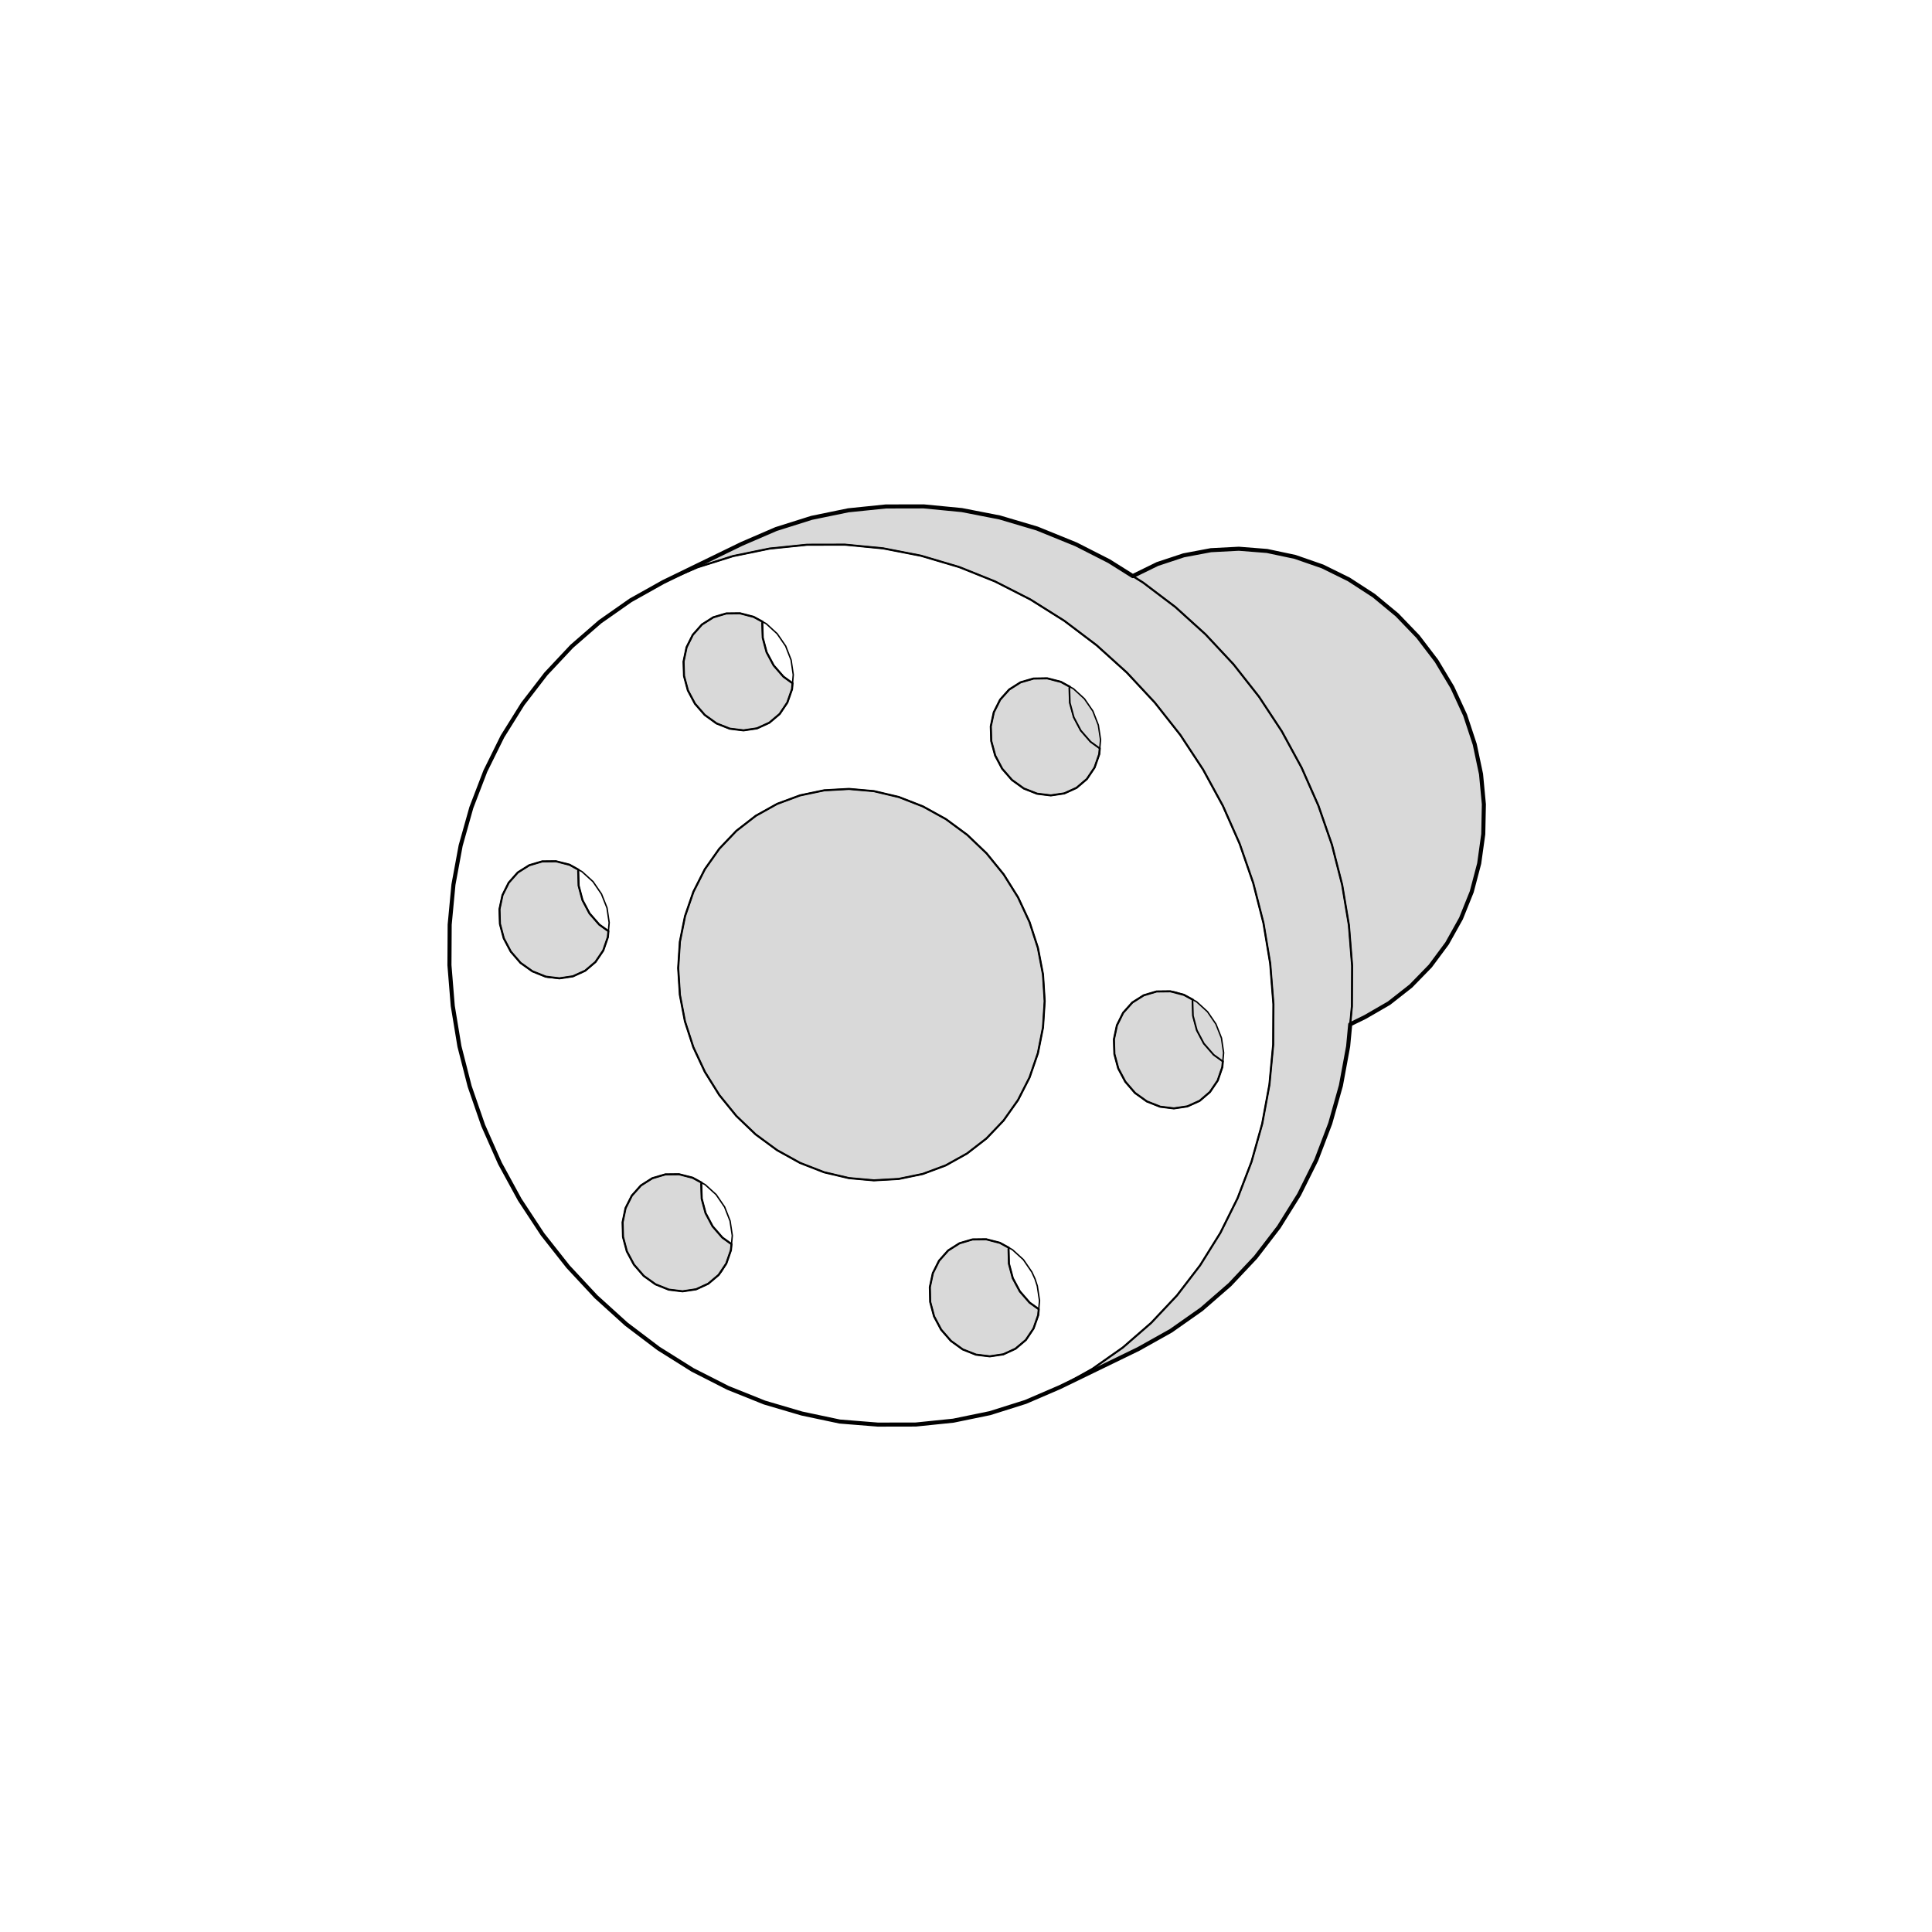
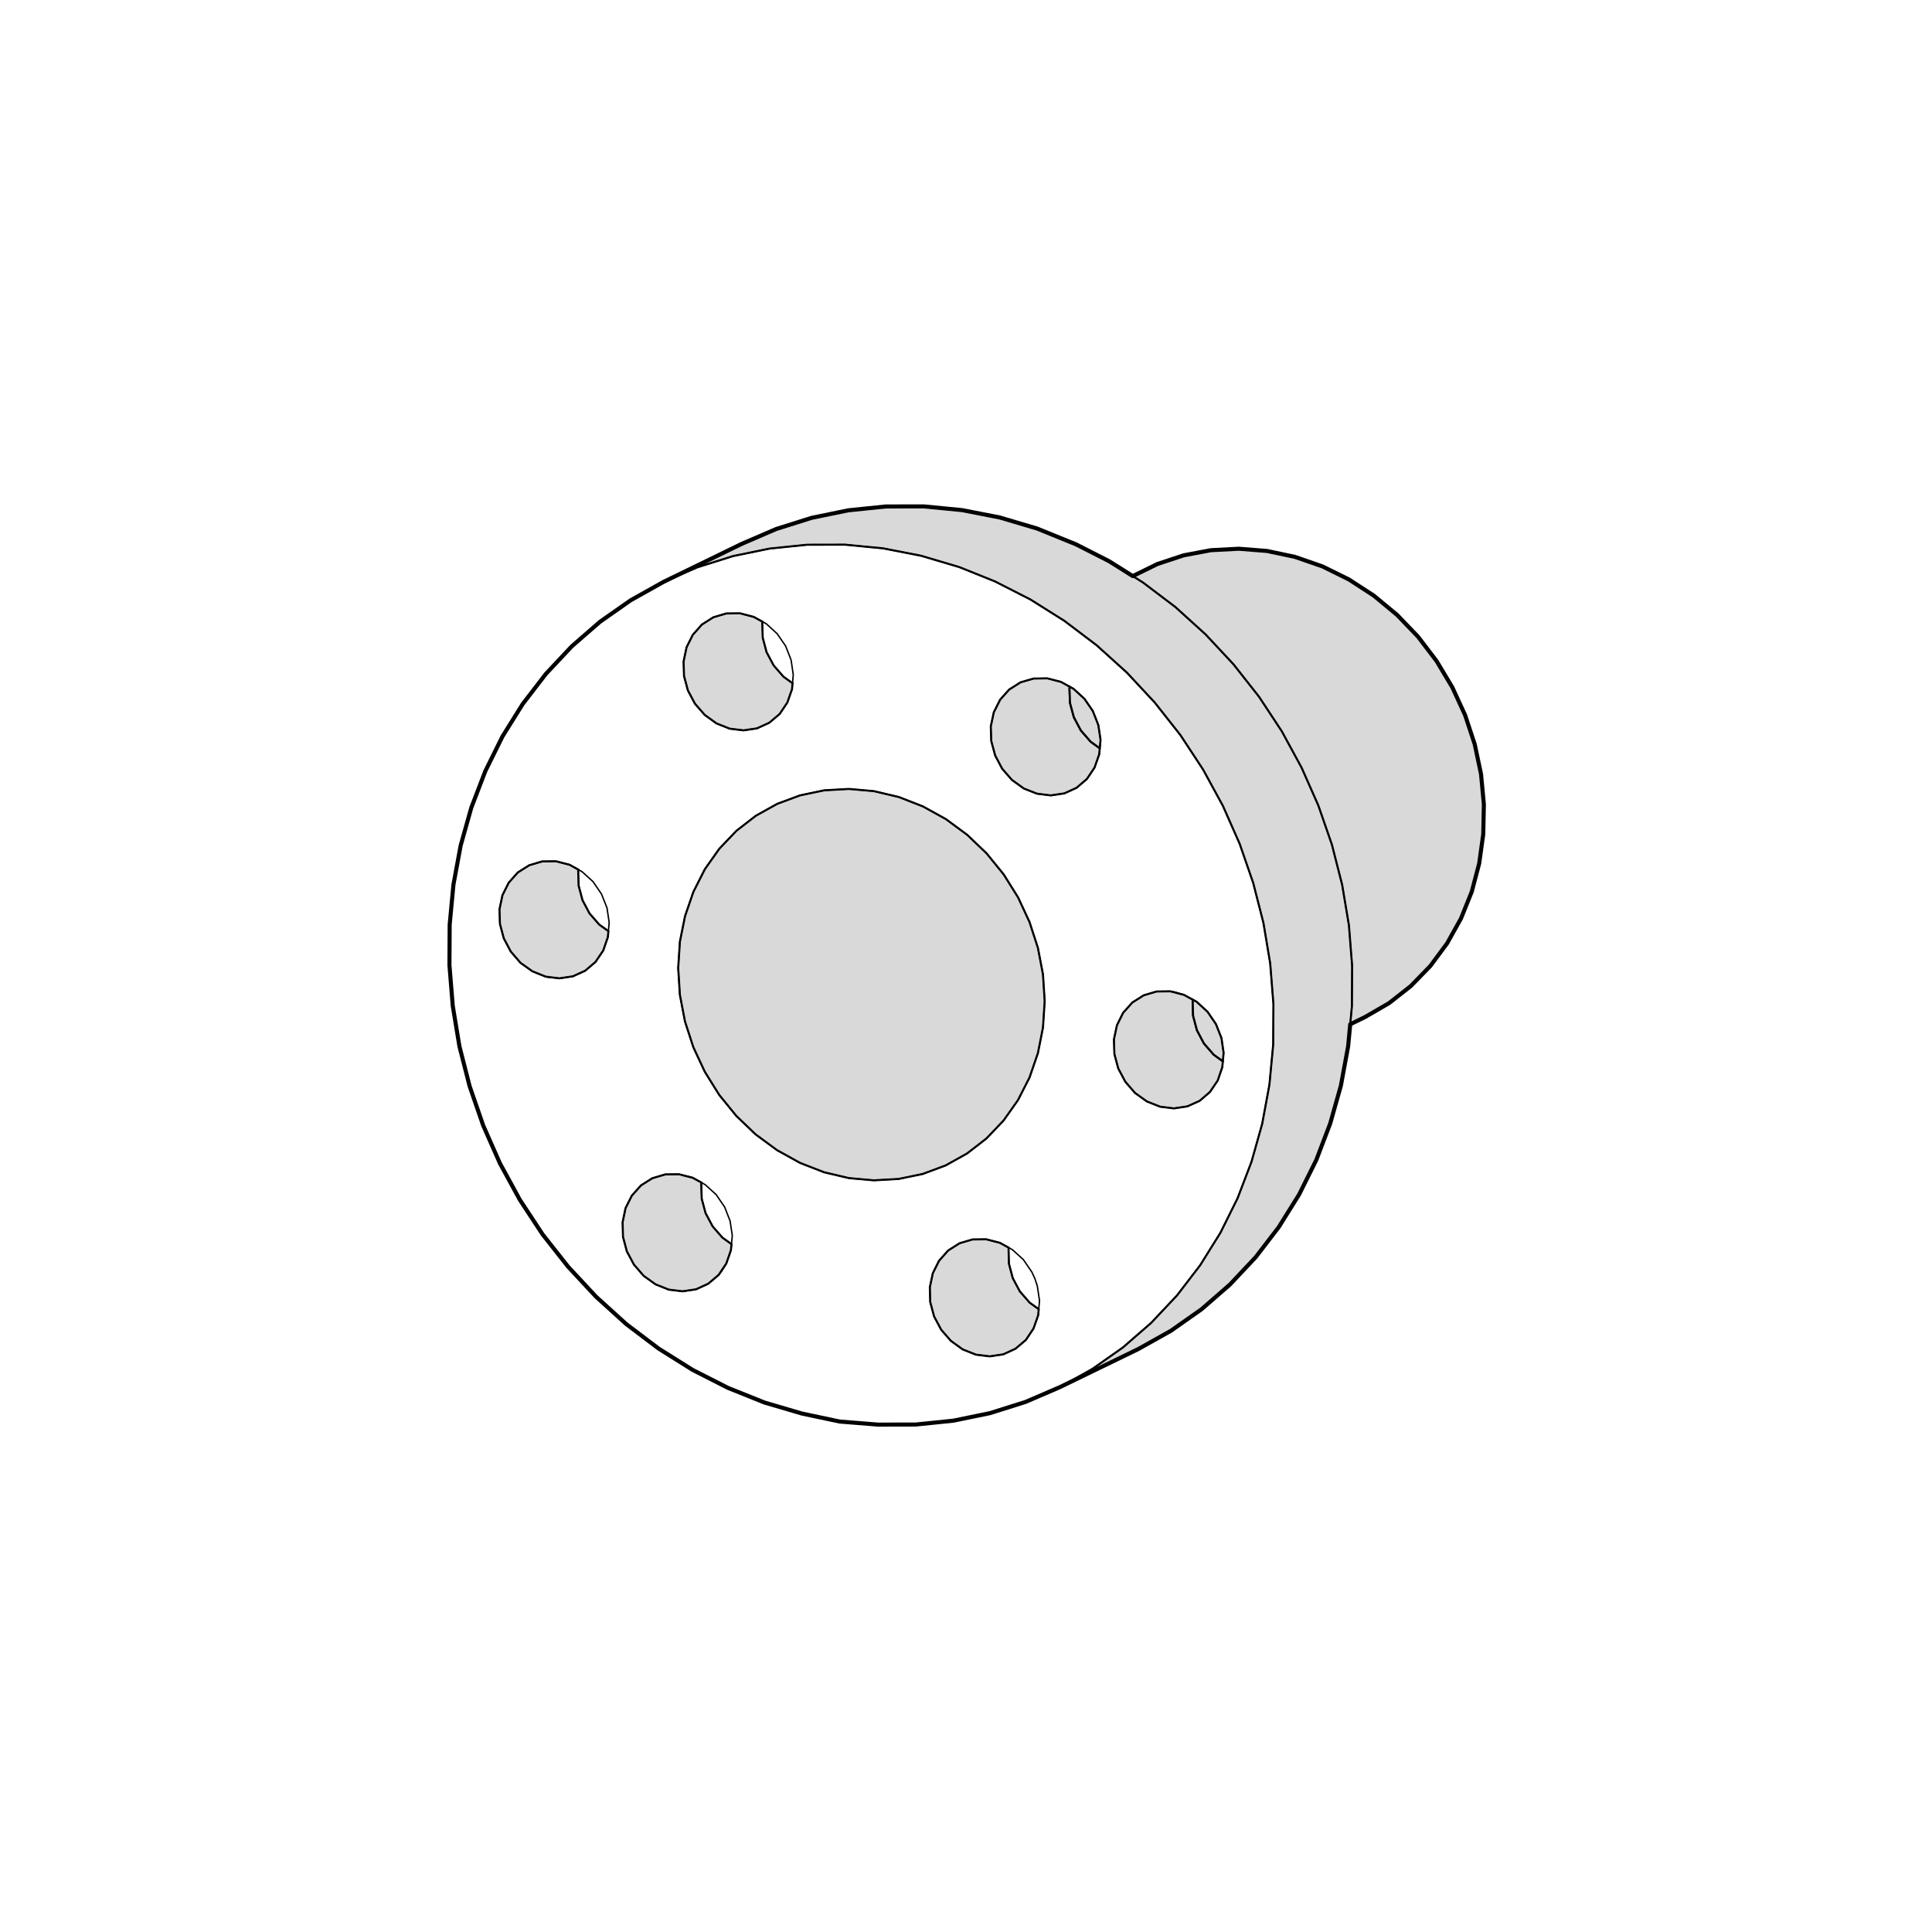
<svg xmlns="http://www.w3.org/2000/svg" width="950" height="950" viewBox="0 0 950 950" fill="none">
  <rect width="950" height="950" fill="white" />
  <path d="M562.064 286.455L577.939 298.474L592.792 311.929L606.55 326.669L619.098 342.619L630.285 359.589L640.036 377.504L648.276 396.137L654.927 415.337L659.954 435.028L663.28 454.909L664.868 474.94L664.754 494.858L663.924 503.665L671.255 500.074L683.009 493.271L693.743 484.843L703.305 475.016L711.545 463.904L718.386 451.658L723.677 438.506L727.343 424.597L729.346 410.159L729.649 395.495L728.25 380.641L725.151 365.976L720.427 351.652L714.115 337.932L706.367 325.006L697.258 313.063L686.978 302.367L675.526 292.88L663.242 284.906L650.279 278.518L636.786 273.831L623.028 270.921L609.157 269.825L595.4 270.543L581.983 273.076L569.094 277.346L557 283.27L562.064 286.455Z" fill="#D9D9D9" />
  <path d="M364.773 267.406L326.071 286.228L342.89 278.972L360.389 273.454L378.417 269.75L396.861 267.86L415.494 267.822L434.241 269.636L452.874 273.265L471.242 278.707L472.112 279.009L489.233 285.888L506.657 294.77L523.362 305.277L539.236 317.296L554.09 330.713L567.847 345.491L580.395 361.403L591.583 378.411L601.334 396.288L609.573 414.921L616.225 434.159L621.252 453.813L624.578 473.731L626.165 493.724L626.052 513.643L624.2 533.334L620.647 552.572L615.394 571.242L608.553 589.158L600.087 606.203L590.109 622.191L578.732 637.006L566.033 650.499L552.124 662.594L537.12 673.139L521.132 682.096L559.797 663.312L575.784 654.354L590.827 643.772L604.735 631.677L617.435 618.184L628.811 603.368L638.789 587.381L647.255 570.373L654.096 552.42L659.35 533.787L662.902 514.512L663.924 503.665L664.754 494.858L664.868 474.94L663.28 454.909L659.954 435.028L654.927 415.337L648.276 396.137L640.036 377.504L630.285 359.589L619.098 342.619L606.55 326.669L592.792 311.929L577.939 298.474L562.064 286.455L557 283.27L545.359 275.948L529.107 267.671L509.945 259.885L491.576 254.443L472.943 250.814L454.197 249L435.564 249.038L417.12 250.928L399.091 254.631L381.592 260.15L364.773 267.406Z" fill="#D9D9D9" />
  <path d="M336.124 325.309L337.598 318.279L340.66 312.156L345.157 307.091L350.751 303.539L357.139 301.649L363.866 301.573L370.556 303.312L374.991 305.731L374.827 306.373L375.053 313.592L376.943 320.698L380.42 327.198L385.22 332.717L389.701 335.967L389.453 338.877L387.148 345.454L383.368 351.085L378.266 355.394L372.219 358.153L365.605 359.135L358.839 358.304L352.339 355.734L346.518 351.539L341.718 346.02L338.241 339.482L336.351 332.414L336.124 325.309Z" fill="#D9D9D9" />
  <path d="M247.721 461.409L245.831 454.304L245.605 447.085L247.079 440.169L250.14 434.046L254.6 429.019L260.231 425.466L266.581 423.576L273.346 423.501L280.036 425.202L284.42 427.634L284.307 428.301L284.534 435.52L286.424 442.625L289.863 449.126L294.663 454.644L299.161 457.857L298.896 460.805L296.628 467.381L292.811 473.013L287.746 477.321L281.699 480.08L275.085 481.063L268.32 480.232L261.819 477.624L255.961 473.466L251.161 467.91L247.721 461.409Z" fill="#D9D9D9" />
  <path d="M359.406 614.745L357.139 621.283L353.359 626.915L348.257 631.224L342.247 633.983L335.633 634.965L328.83 634.134L322.329 631.526L316.509 627.368L311.709 621.813L308.231 615.312L306.342 608.206L306.153 600.987L307.589 594.071L310.688 587.91L315.148 582.921L320.742 579.368L327.129 577.479L333.857 577.403L340.546 579.104L345 581.523L344.817 582.203L345.044 589.422L346.934 596.49L350.411 603.028L355.211 608.546L359.689 611.759L359.406 614.745Z" fill="#D9D9D9" />
  <path d="M336.805 502.228L340.924 514.928L346.594 527.06L353.661 538.398L362.052 548.717L371.576 557.825L382.121 565.573L393.384 571.809L405.214 576.421L417.422 579.293L429.705 580.389L441.876 579.709L453.743 577.252L465.006 573.057L475.513 567.198L485.076 559.791L493.466 550.984L500.572 540.931L506.241 529.819L510.361 517.838L512.855 505.252L513.687 492.288L512.855 479.135L510.361 466.096L506.241 453.397L500.609 441.265L493.504 429.926L485.113 419.608L475.589 410.499L465.082 402.751L453.781 396.515L441.951 391.904L429.781 389.031L417.46 387.935L405.29 388.616L393.384 391.11L382.159 395.268L371.652 401.126L362.09 408.534L353.699 417.34L346.594 427.394L340.962 438.506L336.842 450.487L334.31 463.072L333.479 476.036L334.31 489.189L336.805 502.228Z" fill="#D9D9D9" />
  <path d="M457.409 640.219L459.299 647.287L462.776 653.825L467.576 659.343L473.397 663.539L479.898 666.109L486.701 666.94L493.315 665.957L499.324 663.198L504.427 658.89L508.206 653.258L510.512 646.682L510.776 643.749L506.279 640.521L501.479 635.003L498.001 628.502L496.112 621.397L495.923 614.178L496.06 613.535L491.652 611.117L484.924 609.378L478.197 609.454L471.809 611.343L466.216 614.896L461.756 619.923L458.694 626.046L457.22 632.962L457.409 640.219Z" fill="#D9D9D9" />
  <path d="M549.857 525.359L547.967 518.291L547.74 511.072L549.214 504.156L552.276 497.995L556.773 492.968L562.367 489.416L568.716 487.526L575.482 487.45L582.172 489.189L586.606 491.608L586.443 492.25L586.669 499.469L588.559 506.575L591.998 513.076L596.798 518.594L601.295 521.844L601.031 524.754L598.764 531.331L594.946 536.962L589.882 541.309L583.835 544.03L577.22 545.013L570.455 544.181L563.954 541.611L558.096 537.416L553.334 531.898L549.857 525.359Z" fill="#D9D9D9" />
  <path d="M489.346 371.494L487.419 364.389L487.192 357.17L488.666 350.254L491.765 344.093L496.225 339.066L501.819 335.513L508.206 333.661L514.934 333.548L521.661 335.287L526.069 337.706L525.894 338.348L526.121 345.567L528.049 352.672L531.488 359.173L536.288 364.691L540.784 367.942L540.521 370.852L538.216 377.428L534.436 383.06L529.334 387.406L523.324 390.128L516.71 391.11L509.945 390.279L503.406 387.709L497.586 383.513L492.786 377.995L489.346 371.494Z" fill="#D9D9D9" />
  <path d="M663.924 503.665L671.255 500.074L683.009 493.271L693.743 484.843L703.305 475.016L711.545 463.904L718.386 451.658L723.677 438.506L727.343 424.597L729.346 410.159L729.649 395.495L728.25 380.641L725.151 365.976L720.427 351.652L714.115 337.932L706.367 325.006L697.258 313.063L686.978 302.367L675.526 292.88L663.242 284.906L650.279 278.518L636.786 273.831L623.028 270.921L609.157 269.825L595.4 270.543L581.983 273.076L569.094 277.346L557 283.27M663.924 503.665L664.754 494.858L664.868 474.94L663.28 454.909L659.954 435.028L654.927 415.337L648.276 396.137L640.036 377.504L630.285 359.589L619.098 342.619L606.55 326.669L592.792 311.929L577.939 298.474L562.064 286.455L557 283.27M663.924 503.665L662.902 514.512L659.35 533.787L654.096 552.42L647.255 570.373L638.789 587.381L628.811 603.368L617.435 618.184L604.735 631.677L590.827 643.772L575.784 654.354L559.797 663.312L521.132 682.096L537.12 673.139L552.124 662.594L566.033 650.499L578.732 637.006L590.109 622.191L600.087 606.203L608.553 589.158L615.394 571.242L620.647 552.572L624.2 533.334L626.052 513.643L626.165 493.724L624.578 473.731L621.252 453.813L616.225 434.159L609.573 414.921L601.334 396.288L591.583 378.411L580.395 361.403L567.847 345.491L554.09 330.713L539.236 317.296L523.362 305.277L506.657 294.77L489.233 285.888L472.112 279.009L471.242 278.707L452.874 273.265L434.241 269.636L415.494 267.822L396.861 267.86L378.417 269.75L360.389 273.454L342.89 278.972L326.071 286.228L364.773 267.406L381.592 260.15L399.091 254.631L417.12 250.928L435.564 249.038L454.197 249L472.943 250.814L491.576 254.443L509.945 259.885L529.107 267.671L545.359 275.948L557 283.27M247.721 461.409L245.831 454.304L245.605 447.085L247.079 440.169L250.14 434.046L254.6 429.019L260.231 425.466L266.581 423.576L273.346 423.501L280.036 425.202L284.42 427.634L284.307 428.301L284.534 435.52L286.424 442.625L289.863 449.126L294.663 454.644L299.161 457.857L298.896 460.805L296.628 467.381L292.811 473.013L287.746 477.321L281.699 480.08L275.085 481.063L268.32 480.232L261.819 477.624L255.961 473.466L251.161 467.91L247.721 461.409ZM345 581.523L340.546 579.104L333.857 577.403L327.129 577.479L320.742 579.368L315.148 582.921L310.688 587.91L307.589 594.071L306.153 600.987L306.342 608.206L308.231 615.312L311.709 621.813L316.509 627.368L322.329 631.526L328.83 634.134L335.633 634.965L342.247 633.983L348.257 631.224L353.359 626.915L357.139 621.283L359.406 614.745L359.689 611.759L355.211 608.546L350.411 603.028L346.934 596.49L345.044 589.422L344.817 582.203L345 581.523ZM336.805 502.228L340.924 514.928L346.594 527.06L353.661 538.398L362.052 548.717L371.576 557.825L382.121 565.573L393.384 571.809L405.214 576.421L417.422 579.293L429.705 580.389L441.876 579.709L453.743 577.252L465.006 573.057L475.513 567.198L485.076 559.791L493.466 550.984L500.572 540.931L506.241 529.819L510.361 517.838L512.855 505.252L513.687 492.288L512.855 479.135L510.361 466.096L506.241 453.397L500.609 441.265L493.504 429.926L485.113 419.608L475.589 410.499L465.082 402.751L453.781 396.515L441.951 391.904L429.781 389.031L417.46 387.935L405.29 388.616L393.384 391.11L382.159 395.268L371.652 401.126L362.09 408.534L353.699 417.34L346.594 427.394L340.962 438.506L336.842 450.487L334.31 463.072L333.479 476.036L334.31 489.189L336.805 502.228ZM336.124 325.309L337.598 318.279L340.66 312.156L345.157 307.091L350.751 303.539L357.139 301.649L363.866 301.573L370.556 303.312L374.991 305.731L374.827 306.373L375.053 313.592L376.943 320.698L380.42 327.198L385.22 332.717L389.701 335.967L389.453 338.877L387.148 345.454L383.368 351.085L378.266 355.394L372.219 358.153L365.605 359.135L358.839 358.304L352.339 355.734L346.518 351.539L341.718 346.02L338.241 339.482L336.351 332.414L336.124 325.309ZM457.409 640.219L459.299 647.287L462.776 653.825L467.576 659.343L473.397 663.539L479.898 666.109L486.701 666.94L493.315 665.957L499.324 663.198L504.427 658.89L508.206 653.258L510.512 646.682L510.776 643.749L506.279 640.521L501.479 635.003L498.001 628.502L496.112 621.397L495.923 614.178L496.06 613.535L491.652 611.117L484.924 609.378L478.197 609.454L471.809 611.343L466.216 614.896L461.756 619.923L458.694 626.046L457.22 632.962L457.409 640.219ZM489.346 371.494L487.419 364.389L487.192 357.17L488.666 350.254L491.765 344.093L496.225 339.066L501.819 335.513L508.206 333.661L514.934 333.548L521.661 335.287L526.069 337.706L525.894 338.348L526.121 345.567L528.049 352.672L531.488 359.173L536.288 364.691L540.784 367.942L540.521 370.852L538.216 377.428L534.436 383.06L529.334 387.406L523.324 390.128L516.71 391.11L509.945 390.279L503.406 387.709L497.586 383.513L492.786 377.995L489.346 371.494ZM549.857 525.359L547.967 518.291L547.74 511.072L549.214 504.156L552.276 497.995L556.773 492.968L562.367 489.416L568.716 487.526L575.482 487.45L582.172 489.189L586.606 491.608L586.443 492.25L586.669 499.469L588.559 506.575L591.998 513.076L596.798 518.594L601.295 521.844L601.031 524.754L598.764 531.331L594.946 536.962L589.882 541.309L583.835 544.03L577.22 545.013L570.455 544.181L563.954 541.611L558.096 537.416L553.334 531.898L549.857 525.359Z" stroke="black" stroke-linecap="round" stroke-linejoin="round" />
  <path d="M504.276 689.353L521.132 682.096L559.797 663.312L575.784 654.354L590.827 643.772L604.735 631.677L617.435 618.184L628.811 603.368L638.789 587.381L647.255 570.373L654.096 552.42L659.35 533.787L662.902 514.512L663.924 503.665L671.255 500.074L683.009 493.271L693.743 484.843L703.305 475.016L711.545 463.904L718.386 451.658L723.677 438.506L727.343 424.597L729.346 410.159L729.649 395.495L728.25 380.641L725.151 365.976L720.427 351.652L714.115 337.932L706.367 325.006L697.258 313.063L686.978 302.367L675.526 292.88L663.242 284.906L650.279 278.518L636.786 273.831L623.028 270.921L609.157 269.825L595.4 270.543L581.983 273.076L569.094 277.346L557 283.27L545.359 275.948L529.107 267.671L509.945 259.885L491.576 254.443L472.943 250.814L454.197 249L435.564 249.038L417.12 250.928L399.091 254.631L381.592 260.15L364.773 267.406L326.071 286.228L310.083 295.186L295.041 305.731L281.132 317.825L268.433 331.356L257.057 346.134L247.079 362.121L238.65 379.167L231.772 397.082L226.518 415.753L222.965 434.991L221.113 454.682L221 474.6L222.625 494.594L225.913 514.512L230.94 534.165L237.592 553.403L245.831 572.036L255.583 589.913L266.77 606.921L279.318 622.833L293.076 637.611L307.929 651.066L323.803 663.085L340.546 673.592L357.932 682.436L375.923 689.655L394.291 695.06L412.924 699L431.671 700.502L450.304 700.465L468.748 698.575L486.776 694.871L504.276 689.353Z" stroke="black" stroke-width="1.999" stroke-linecap="round" stroke-linejoin="round" />
  <path d="M540.784 367.942L536.288 364.691L531.488 359.173L528.049 352.672L526.121 345.567L525.894 338.348L526.069 337.706L527.86 338.688L533.227 343.602L537.384 349.649L540.068 356.528L541.164 363.746L540.784 367.942Z" fill="#D9D9D9" />
  <path d="M601.295 521.844L596.798 518.594L591.998 513.076L588.559 506.575L586.669 499.469L586.443 492.25L586.606 491.608L588.408 492.591L593.775 497.504L597.894 503.551L600.616 510.43L601.674 517.649L601.295 521.844Z" fill="#D9D9D9" />
+   <path d="M540.784 367.942L536.288 364.691L531.488 359.173L528.049 352.672L526.121 345.567L525.894 338.348L526.069 337.706L527.86 338.688L533.227 343.602L537.384 349.649L540.068 356.528L541.164 363.746L540.784 367.942Z" stroke="black" stroke-linecap="round" stroke-linejoin="round" />
+   <path d="M601.295 521.844L596.798 518.594L591.998 513.076L588.559 506.575L586.669 499.469L586.443 492.25L586.606 491.608L588.408 492.591L593.775 497.504L597.894 503.551L600.616 510.43L601.674 517.649L601.295 521.844Z" stroke="black" stroke-linecap="round" stroke-linejoin="round" />
  <path d="M521.132 682.096L504.276 689.353L486.776 694.871L468.748 698.575L450.304 700.465L431.671 700.502L412.924 698.726L404.95 697.139L394.291 695.06L375.923 689.655L357.932 682.436L340.546 673.592L323.803 663.085L307.929 651.066L293.076 637.611L279.318 622.833L266.77 606.921L255.583 589.913L245.831 572.036L237.592 553.403L230.94 534.165L225.913 514.512L222.625 494.594L221 474.6L221.113 454.682L222.965 434.991L226.518 415.753L231.772 397.082L238.65 379.167L247.079 362.121L257.057 346.134L268.433 331.356L281.132 317.825L292.622 307.847L295.041 305.731L310.083 295.186L326.071 286.228M521.132 682.096L559.797 663.312L575.784 654.354L590.827 643.772L604.735 631.677L617.435 618.184L628.811 603.368L638.789 587.381L647.255 570.373L654.096 552.42L659.35 533.787L662.902 514.512L664.754 494.858L664.868 474.94L663.28 454.909L659.954 435.028L654.928 415.337L648.276 396.137L640.036 377.504L630.285 359.589L619.098 342.619L606.55 326.669L592.792 311.929L577.939 298.474L562.065 286.455L545.359 275.948L529.107 267.671L527.935 267.066L509.945 259.885L491.576 254.443L472.943 250.814L454.197 249L435.564 249.038L417.12 250.928L399.091 254.631L381.592 260.15L364.773 267.406L326.071 286.228M521.132 682.096L537.12 673.139L552.124 662.594L566.033 650.499L578.732 637.006L590.109 622.191L600.087 606.203L608.553 589.157L615.394 571.243L619.211 557.75L620.647 552.572L624.2 533.334L626.052 513.643L626.165 493.724L624.578 473.731L621.252 453.813L616.225 434.159L609.573 414.921L601.334 396.288L591.583 378.411L580.395 361.403L567.847 345.491L554.09 330.713L539.236 317.296L523.362 305.277L506.657 294.77L489.233 285.888L472.112 279.009L471.242 278.707L452.874 273.265L434.241 269.636L415.494 267.822L396.861 267.86L378.417 269.75L360.389 273.454L342.89 278.972L326.071 286.228" stroke="black" stroke-width="0.7" stroke-linecap="round" stroke-linejoin="round" />
  <path fill-rule="evenodd" clip-rule="evenodd" d="M247.721 461.409L245.831 454.304L245.605 447.085L247.079 440.169L250.14 434.046L254.6 429.019L260.231 425.466L266.581 423.576L273.346 423.501L280.036 425.202L280.376 425.391L286.235 428.641L291.602 433.517L295.759 439.602L298.48 446.443L299.539 453.661L298.896 460.805L296.628 467.381L292.811 473.013L287.746 477.321L281.699 480.08L275.085 481.063L269.416 480.496L268.32 480.232L261.819 477.624L255.961 473.466L251.161 467.91L247.721 461.409Z" stroke="black" stroke-width="0.7" stroke-linecap="round" stroke-linejoin="round" />
  <path d="M299.161 457.857L294.663 454.644L289.863 449.126L286.424 442.625L284.534 435.52L284.307 428.301L284.42 427.62" stroke="black" stroke-width="0.7" stroke-linecap="round" stroke-linejoin="round" />
  <path d="M344.968 581.523L346.783 582.543L352.15 587.419L356.307 593.504L358.991 600.345L360.087 607.564L359.406 614.745L357.139 621.283L354.757 625.176L353.359 626.915L348.257 631.224L342.247 633.983L335.633 634.965L328.83 634.134L322.329 631.526L316.509 627.368L311.709 621.813L308.231 615.312L306.342 608.206L306.153 600.987L307.589 594.071L310.688 587.91L315.148 582.921L318.625 580.691L320.742 579.369L327.129 577.479L333.857 577.403L340.546 579.104L344.968 581.523ZM344.968 581.523L344.817 582.203L345.044 589.422L346.934 596.49L350.411 603.028L355.211 608.546L359.709 611.759" stroke="black" stroke-width="0.7" stroke-linecap="round" stroke-linejoin="round" />
  <path fill-rule="evenodd" clip-rule="evenodd" d="M334.839 491.948L336.805 502.228L340.924 514.928L346.594 527.06L353.661 538.398L362.052 548.717L371.576 557.825L382.121 565.573L393.384 571.809L397.013 573.246L405.214 576.42L417.422 579.293L429.706 580.389L441.876 579.709L453.743 577.252L465.006 573.057L475.513 567.198L485.076 559.791L493.466 550.984L500.572 540.931L506.241 529.819L510.361 517.838L512.855 505.252L513.687 492.288L512.855 479.135L510.361 466.096L506.241 453.397L500.609 441.265L493.504 429.926L485.113 419.608L475.589 410.499L465.082 402.751L453.781 396.515L441.951 391.904L429.781 389.031L417.46 387.935L405.29 388.616L397.58 390.203L393.384 391.11L382.159 395.268L371.652 401.126L362.09 408.534L353.699 417.34L346.594 427.394L342.701 435.104L340.962 438.506L336.843 450.487L334.31 463.072L333.479 476.036L334.31 489.189L334.839 491.948Z" stroke="black" stroke-width="0.7" stroke-linecap="round" stroke-linejoin="round" />
  <path fill-rule="evenodd" clip-rule="evenodd" d="M336.124 325.309L337.598 318.279L340.66 312.156L345.157 307.091L350.751 303.539L357.139 301.649L363.866 301.573L370.556 303.312L376.792 306.713L382.159 311.627L386.317 317.674L389 324.553L390.058 331.772L389.454 338.877L387.148 345.454L383.369 351.085L378.266 355.394L372.219 358.153L365.605 359.135L358.839 358.304L352.339 355.734L346.518 351.539L341.718 346.02L338.241 339.482L336.351 332.414L336.124 325.309Z" stroke="black" stroke-width="0.7" stroke-linecap="round" stroke-linejoin="round" />
  <path d="M389.718 335.967L385.22 332.717L380.42 327.198L376.943 320.698L375.054 313.592L374.827 306.373L374.978 305.731" stroke="black" stroke-width="0.7" stroke-linecap="round" stroke-linejoin="round" />
  <path fill-rule="evenodd" clip-rule="evenodd" d="M457.636 641.05L459.299 647.287L462.776 653.825L467.576 659.343L473.397 663.539L479.898 666.109L486.701 666.94L493.315 665.957L499.324 663.198L504.427 658.89L508.206 653.258L510.512 646.682L511.154 639.539L510.058 632.32L508.924 628.843L507.375 625.479L503.217 619.394L497.85 614.518L491.652 611.117L484.924 609.378L478.197 609.454L471.809 611.343L466.216 614.896L461.756 619.923L458.695 626.046L457.22 632.962L457.409 640.219L457.636 641.05Z" stroke="black" stroke-width="0.7" stroke-linecap="round" stroke-linejoin="round" />
  <path fill-rule="evenodd" clip-rule="evenodd" d="M489.649 372.061L489.346 371.494L487.419 364.389L487.192 357.17L488.666 350.254L491.765 344.093L492.408 343.186L496.225 339.066L501.819 335.513L508.206 333.661L514.934 333.548L521.661 335.287L527.86 338.688L533.227 343.602L537.384 349.649L540.068 356.528L541.164 363.746L540.521 370.852L538.216 377.428L534.436 383.06L529.334 387.406L523.324 390.128L516.71 391.11L509.945 390.279L503.406 387.709L497.586 383.513L492.786 377.995L489.649 372.061Z" stroke="black" stroke-width="0.7" stroke-linecap="round" stroke-linejoin="round" />
  <path d="M510.776 643.734L506.279 640.521L501.479 635.003L498.002 628.502L496.112 621.397L495.923 614.178L496.036 613.535" stroke="black" stroke-width="0.7" stroke-linecap="round" stroke-linejoin="round" />
  <path d="M540.786 367.942L536.288 364.691L531.488 359.173L528.049 352.672L526.121 345.567L525.894 338.348L526.046 337.706" stroke="black" stroke-width="0.7" stroke-linecap="round" stroke-linejoin="round" />
  <path fill-rule="evenodd" clip-rule="evenodd" d="M551.028 527.589L549.857 525.359L547.967 518.291L547.74 511.072L549.214 504.156L552.276 497.995L556.773 492.968L562.367 489.416L568.717 487.526L575.482 487.45L577.75 487.828L582.172 489.189L588.408 492.591L593.775 497.504L597.895 503.551L600.616 510.43L601.674 517.649L601.032 524.754L598.764 531.331L594.946 536.962L589.882 541.309L583.835 544.03L577.221 545.013L570.455 544.181L563.954 541.611L558.096 537.416L553.334 531.898L551.028 527.589Z" stroke="black" stroke-width="0.7" stroke-linecap="round" stroke-linejoin="round" />
  <path d="M663.923 503.665L671.255 500.074L683.009 493.271L693.743 484.843L703.306 475.016L711.545 463.904L718.386 451.658L723.677 438.506L727.343 424.597L729.346 410.159L729.649 395.495L728.25 380.641L725.151 365.976L720.427 351.652L714.115 337.932L706.367 325.006L697.258 313.063L686.978 302.367L675.526 292.88L673.825 291.746L663.243 284.906L650.279 278.518L636.786 273.831L623.028 270.921L609.157 269.825L595.4 270.543L581.983 273.076L569.094 277.346L557 283.243" stroke="black" stroke-width="0.7" stroke-linecap="round" stroke-linejoin="round" />
  <path d="M601.296 521.844L596.798 518.594L591.998 513.076L588.559 506.575L586.669 499.469L586.443 492.25L586.594 491.608" stroke="black" stroke-width="0.7" stroke-linecap="round" stroke-linejoin="round" />
</svg>
